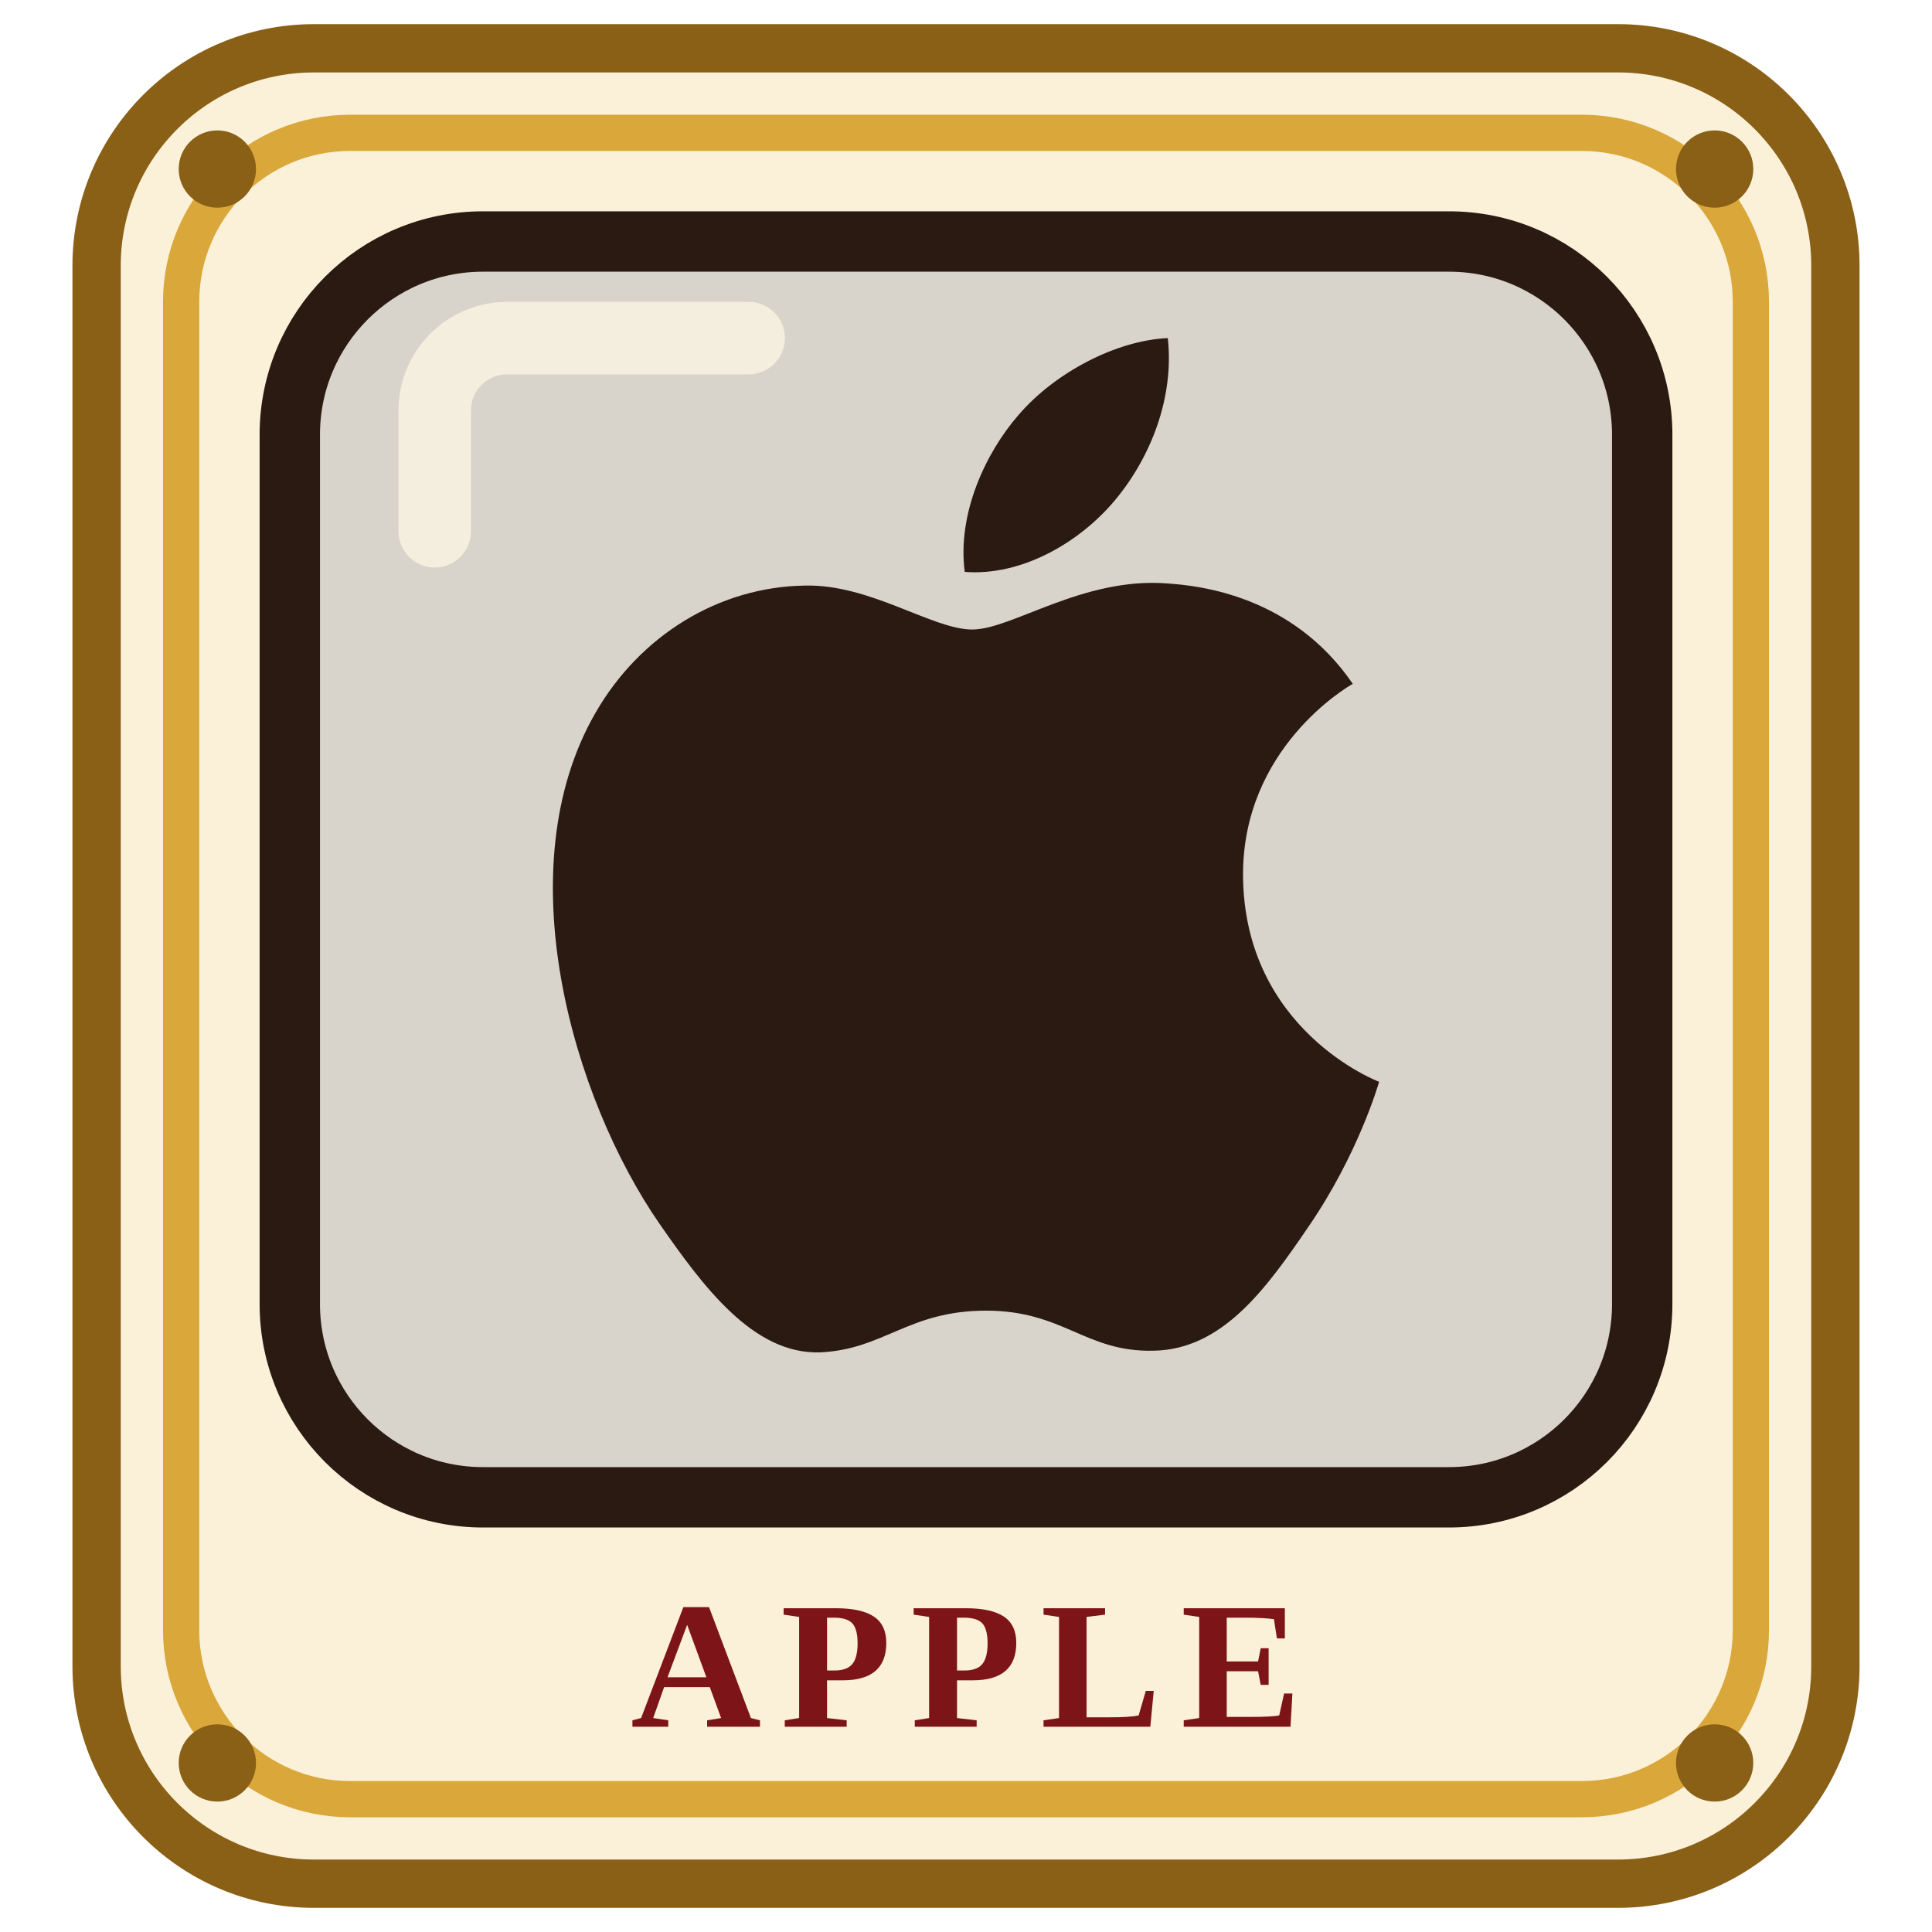
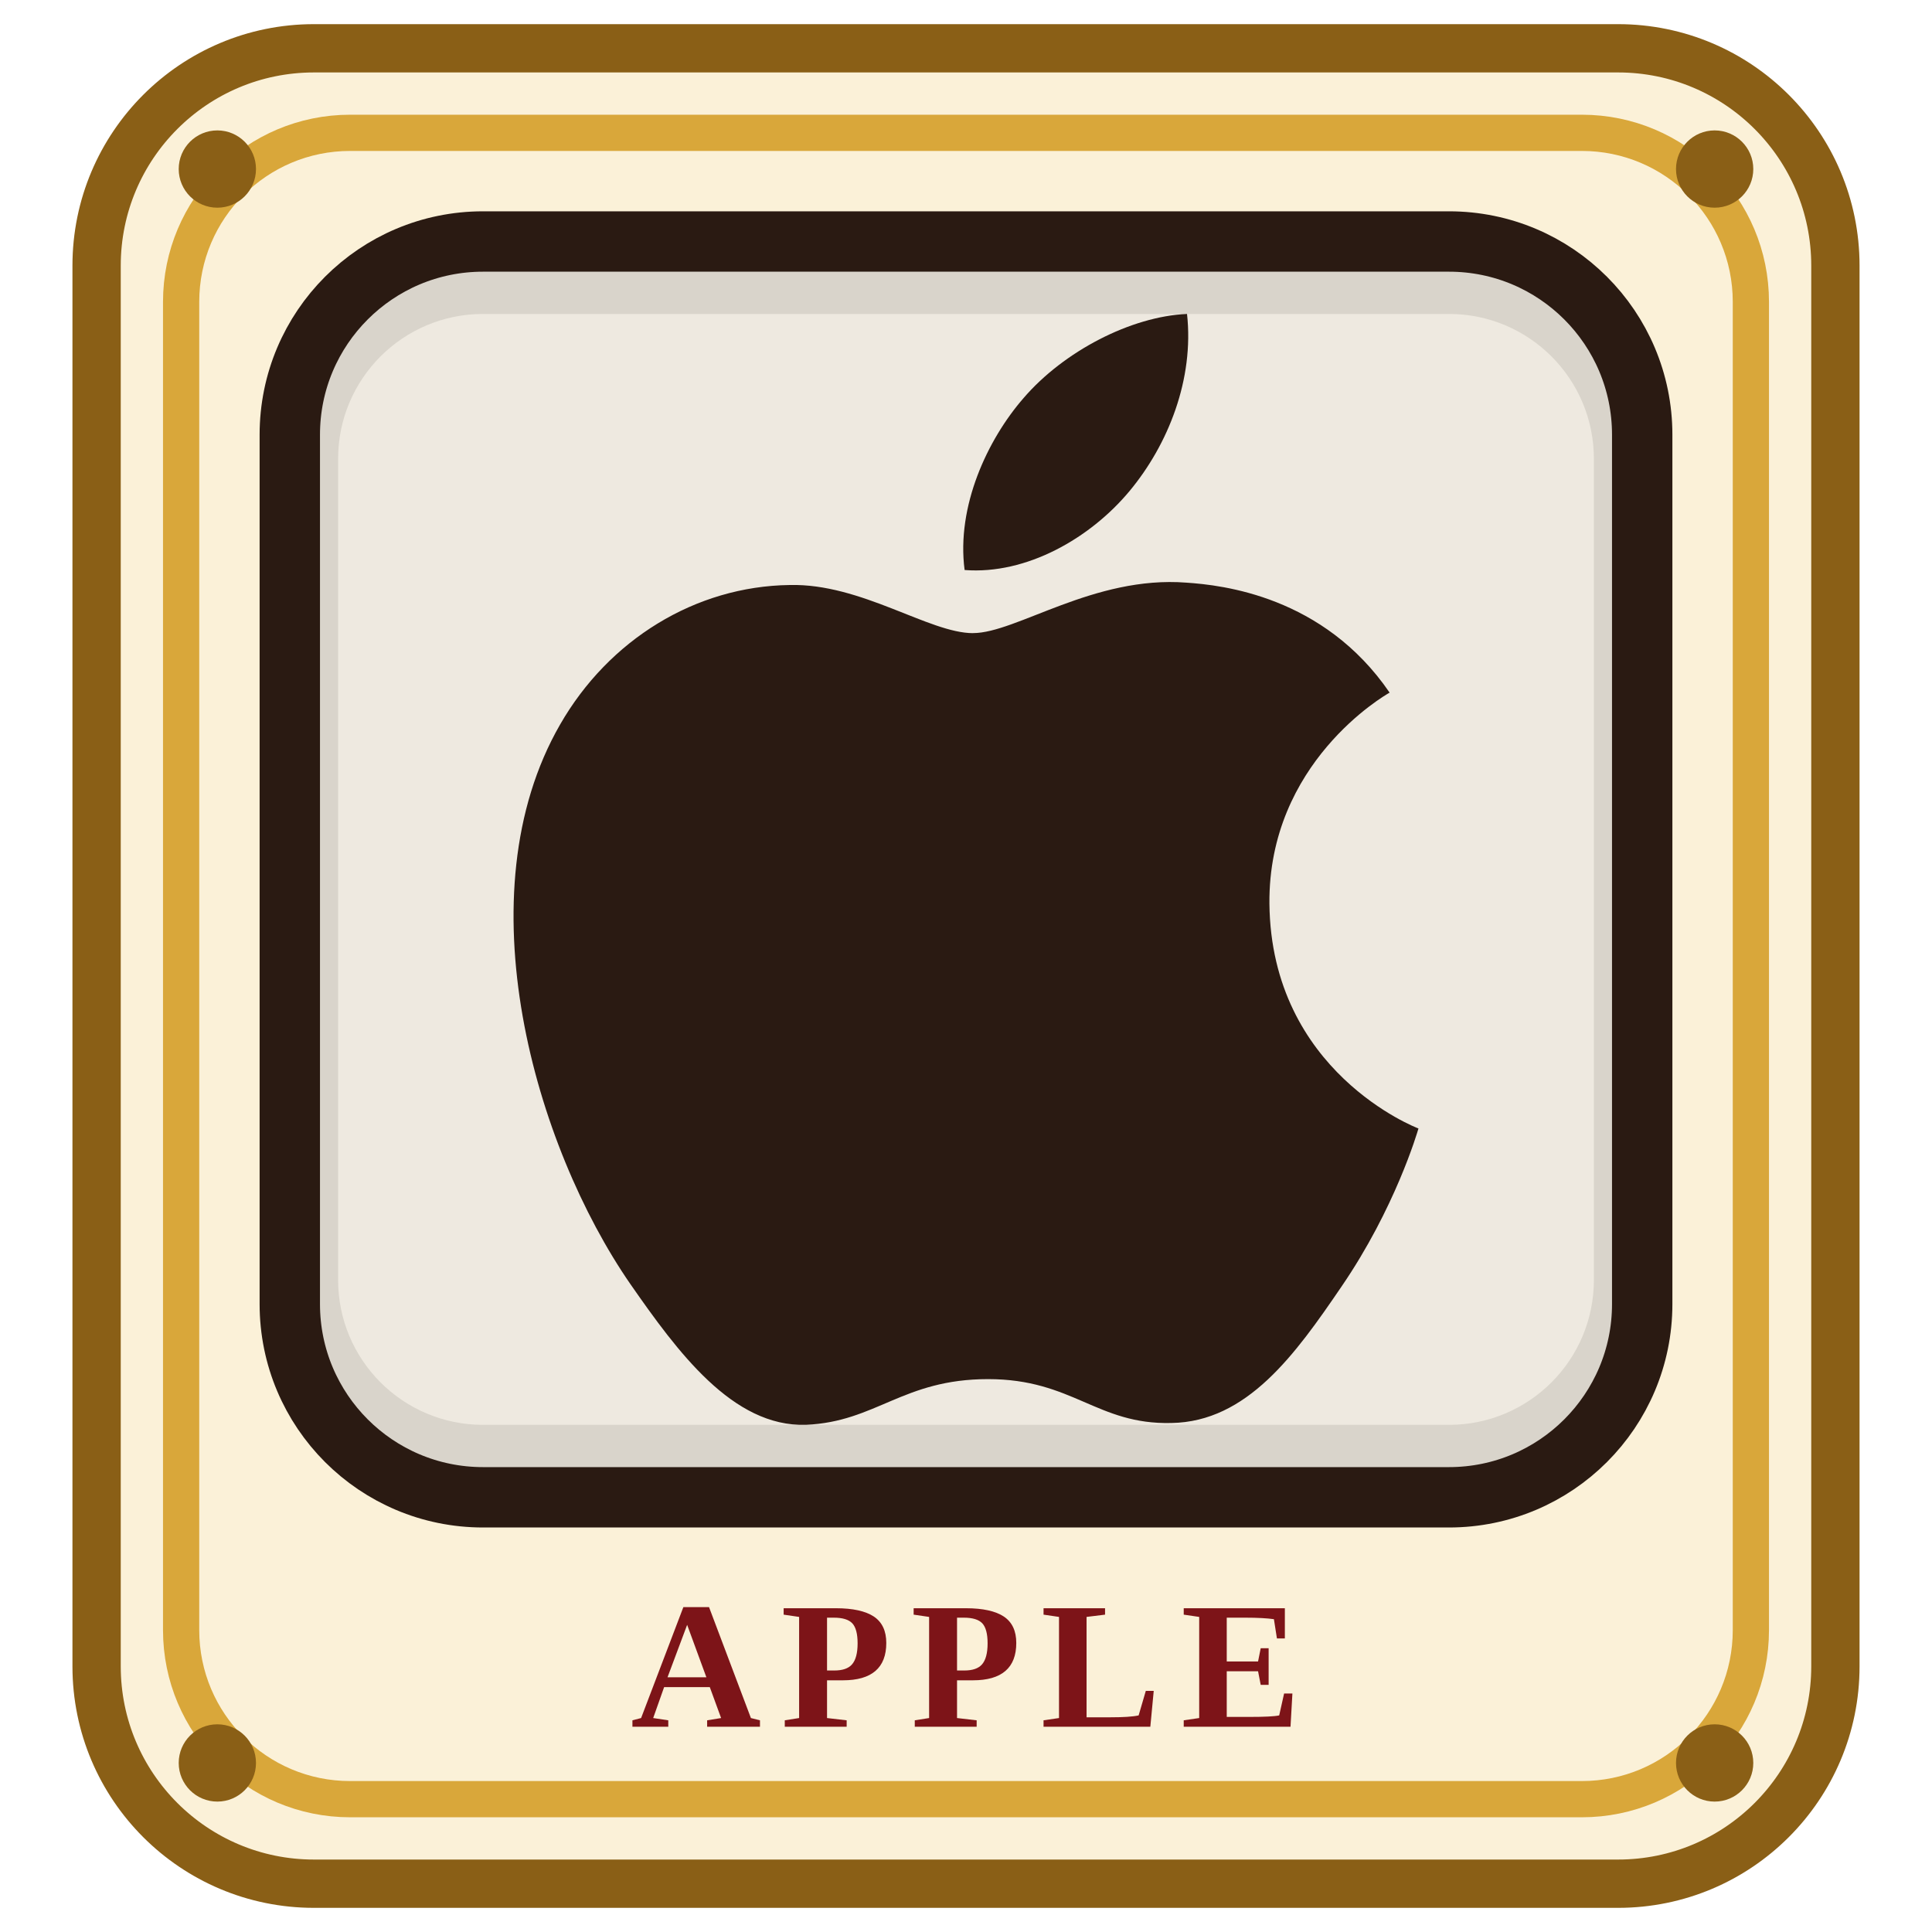
<svg xmlns="http://www.w3.org/2000/svg" viewBox="0 0 80 80">
  <rect x="4" y="2" width="72" height="76" rx="9" fill="#fbf1d8" stroke="#8a5f16" stroke-width="2" />
  <rect x="7.5" y="5.5" width="65" height="69" rx="7" fill="none" stroke="#d9a73a" stroke-width="1.5" />
  <rect x="12" y="10" width="56" height="52" rx="8" fill="#d9d4cb" stroke="#2a1a12" stroke-width="2.5" />
-   <path d="M18 22v-5a3 3 0 0 1 3-3h10" fill="none" stroke="#fff9e7" stroke-width="3" stroke-linecap="round" opacity=".7" />
-   <svg x="19" y="14" width="42" height="42" viewBox="0 0 24 24" fill="#2a1a12">
+   <rect x="14" y="13" width="52" height="46" rx="6" fill="#fffaf0" opacity=".55" />
+   <svg x="15" y="13" width="50" height="46" viewBox="0 0 24 24" preserveAspectRatio="xMidYMid meet" fill="#2a1a12">
    <path d="M12.152 6.896c-.948 0-2.415-1.078-3.96-1.04-2.04.027-3.91 1.183-4.961 3.014-2.117 3.675-.546 9.103 1.519 12.09 1.013 1.454 2.208 3.09 3.792 3.039 1.52-.065 2.09-.987 3.935-.987 1.831 0 2.35.987 3.96.948 1.637-.026 2.676-1.48 3.676-2.948 1.156-1.688 1.636-3.325 1.662-3.415-.039-.013-3.182-1.221-3.22-4.857-.026-3.04 2.48-4.494 2.597-4.559-1.429-2.09-3.623-2.324-4.39-2.376-2-.156-3.675 1.09-4.61 1.09zM15.53 3.83c.843-1.012 1.4-2.427 1.245-3.83-1.207.052-2.662.805-3.532 1.818-.78.896-1.454 2.338-1.273 3.714 1.338.104 2.715-.688 3.559-1.701" />
  </svg>
  <circle cx="9" cy="7" r="1.6" fill="#8a5f16" />
  <circle cx="71" cy="7" r="1.6" fill="#8a5f16" />
  <circle cx="9" cy="73" r="1.6" fill="#8a5f16" />
  <circle cx="71" cy="73" r="1.6" fill="#8a5f16" />
  <text x="40" y="71.5" text-anchor="middle" font-family="Georgia,'Times New Roman',serif" font-size="7.5" font-weight="700" letter-spacing=".8" fill="#7d1418">APPLE</text>
</svg>
